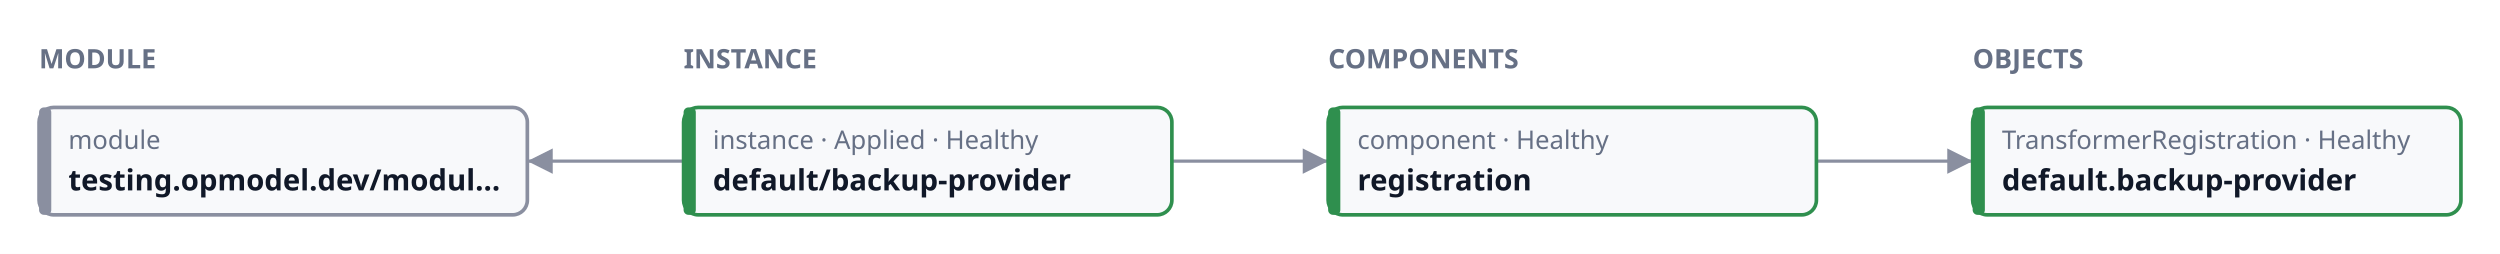
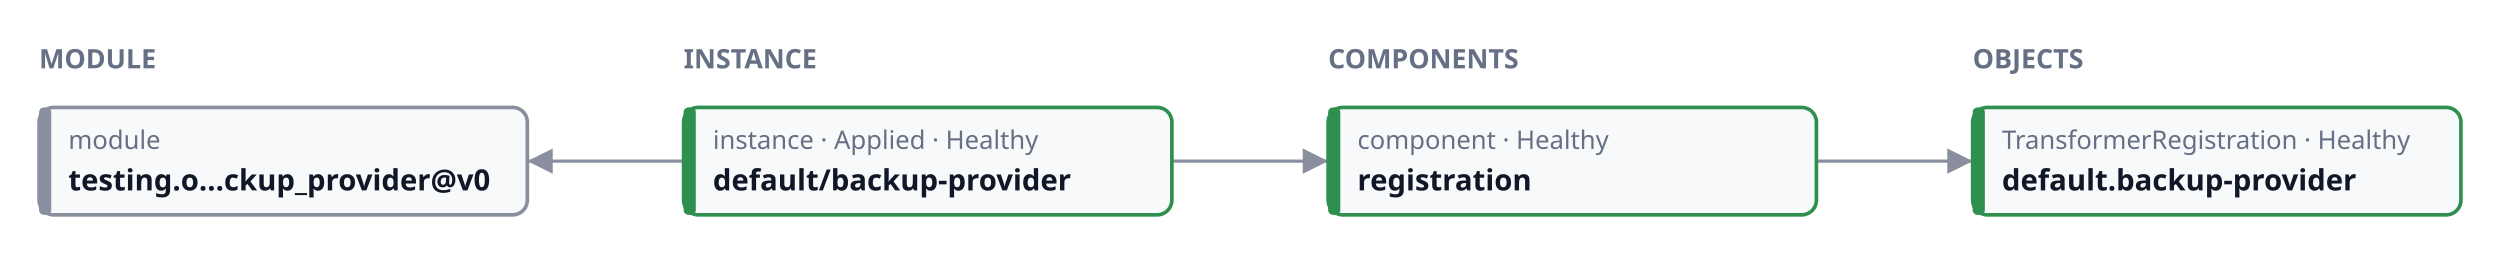
<svg xmlns="http://www.w3.org/2000/svg" width="1024" height="104" viewBox="0 0 1024 104" font-family="sans-serif" font-size="12" role="img" aria-label="instance graph of mi:default/backup-provider">
  <defs>
    <marker id="arrow" viewBox="0 0 8 8" refX="8" refY="4" markerWidth="8" markerHeight="8" orient="auto">
      <path d="M0 0L8 4L0 8z" fill="#8a8fa0" />
    </marker>
  </defs>
  <rect width="1024" height="104" fill="#ffffff" />
  <text x="16" y="28" fill="#667085" font-size="11" font-weight="bold">MODULE</text>
  <text x="280" y="28" fill="#667085" font-size="11" font-weight="bold">INSTANCE</text>
  <text x="544" y="28" fill="#667085" font-size="11" font-weight="bold">COMPONENTS</text>
  <text x="808" y="28" fill="#667085" font-size="11" font-weight="bold">OBJECTS</text>
  <path d="M480 66 C512 66 512 66 544 66" fill="none" stroke="#8a8fa0" stroke-width="1.3" marker-end="url(#arrow)" />
  <path d="M280 66 C248 66 248 66 216 66" fill="none" stroke="#8a8fa0" stroke-width="1.3" marker-end="url(#arrow)" />
  <path d="M744 66 C776 66 776 66 808 66" fill="none" stroke="#8a8fa0" stroke-width="1.3" marker-end="url(#arrow)" />
  <g transform="translate(16 44)">
    <rect width="200" height="44" rx="6" fill="#f8f9fb" stroke="#8a8fa0" stroke-width="1.5" />
    <rect width="5" height="44" rx="2" fill="#8a8fa0" />
    <text x="12" y="17" fill="#667085" font-size="10.5">module</text>
-     <text x="12" y="34" fill="#101828" font-weight="bold">testing.opmodel.dev/modul…</text>
+     <text x="12" y="34" fill="#101828" font-weight="bold">testing.o…ckup_provider@v0</text>
  </g>
  <g transform="translate(280 44)">
    <rect width="200" height="44" rx="6" fill="#f8f9fb" stroke="#2f8f4e" stroke-width="1.5" />
    <rect width="5" height="44" rx="2" fill="#2f8f4e" />
    <text x="12" y="17" fill="#667085" font-size="10.5">instance · Applied · Healthy</text>
    <text x="12" y="34" fill="#101828" font-weight="bold">default/backup-provider</text>
  </g>
  <g transform="translate(544 44)">
    <rect width="200" height="44" rx="6" fill="#f8f9fb" stroke="#2f8f4e" stroke-width="1.5" />
    <rect width="5" height="44" rx="2" fill="#2f8f4e" />
    <text x="12" y="17" fill="#667085" font-size="10.5">component · Healthy</text>
    <text x="12" y="34" fill="#101828" font-weight="bold">registration</text>
  </g>
  <g transform="translate(808 44)">
    <rect width="200" height="44" rx="6" fill="#f8f9fb" stroke="#2f8f4e" stroke-width="1.5" />
    <rect width="5" height="44" rx="2" fill="#2f8f4e" />
    <text x="12" y="17" fill="#667085" font-size="10.5">TransformerRegistration · Healthy</text>
    <text x="12" y="34" fill="#101828" font-weight="bold">default.backup-provider</text>
  </g>
</svg>
